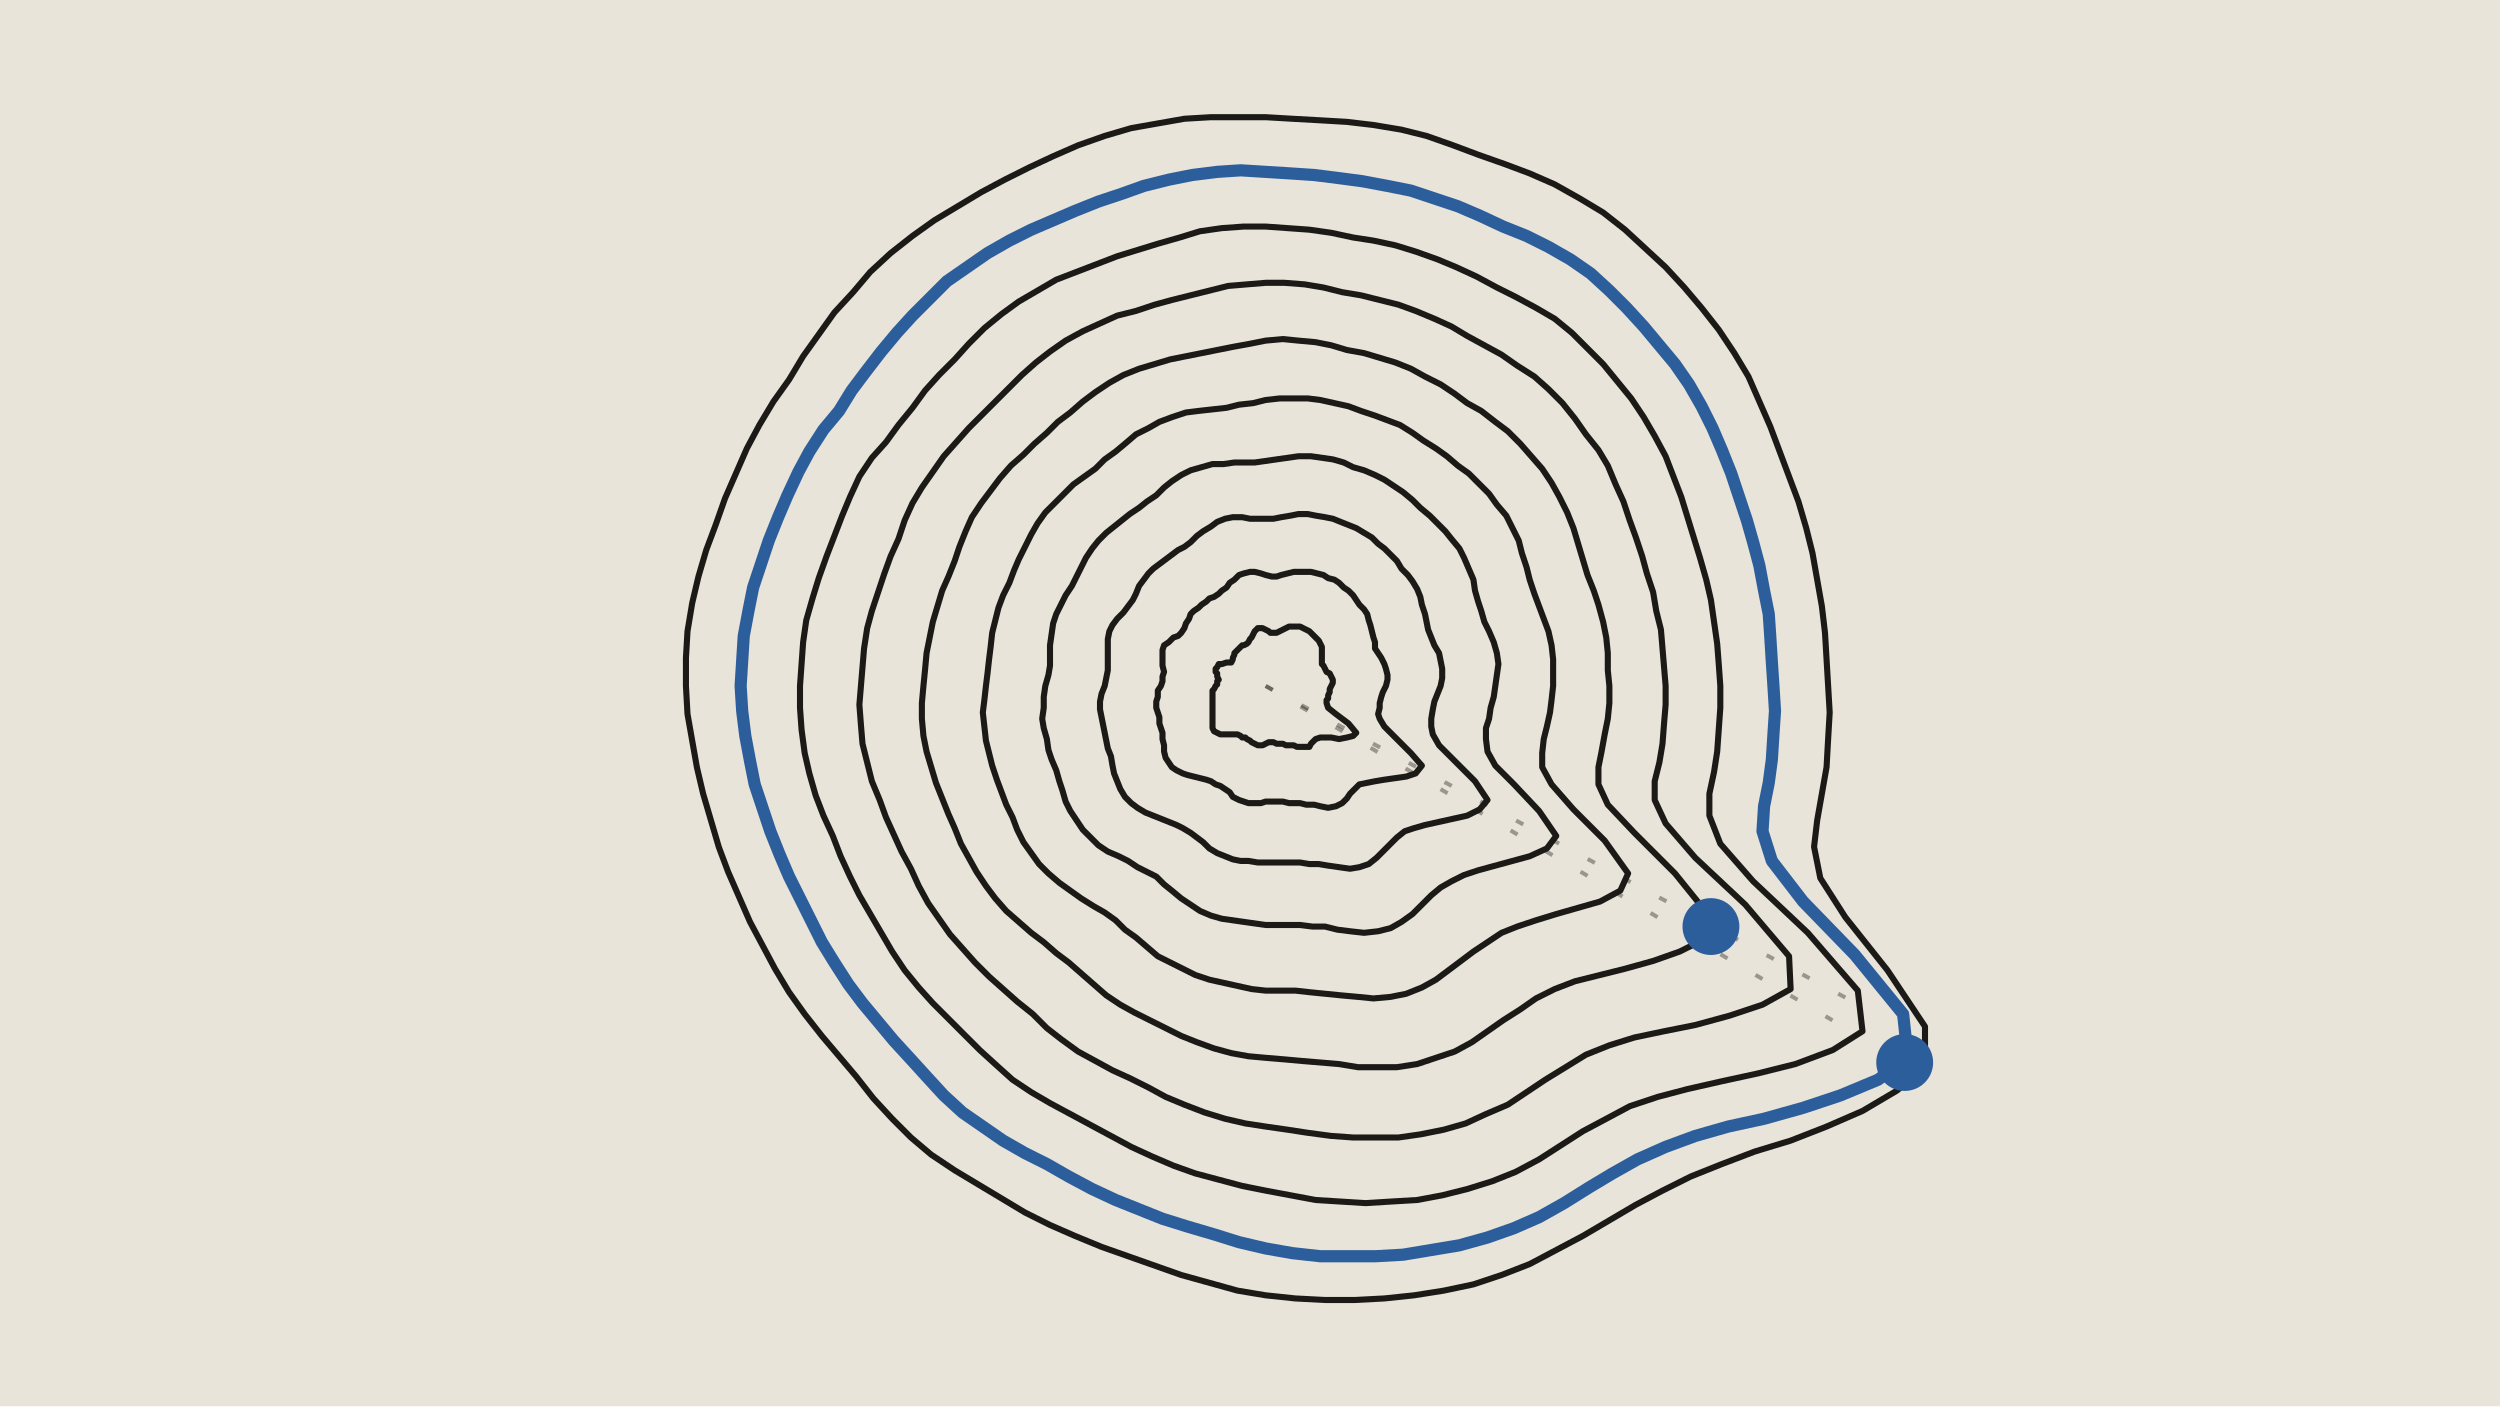
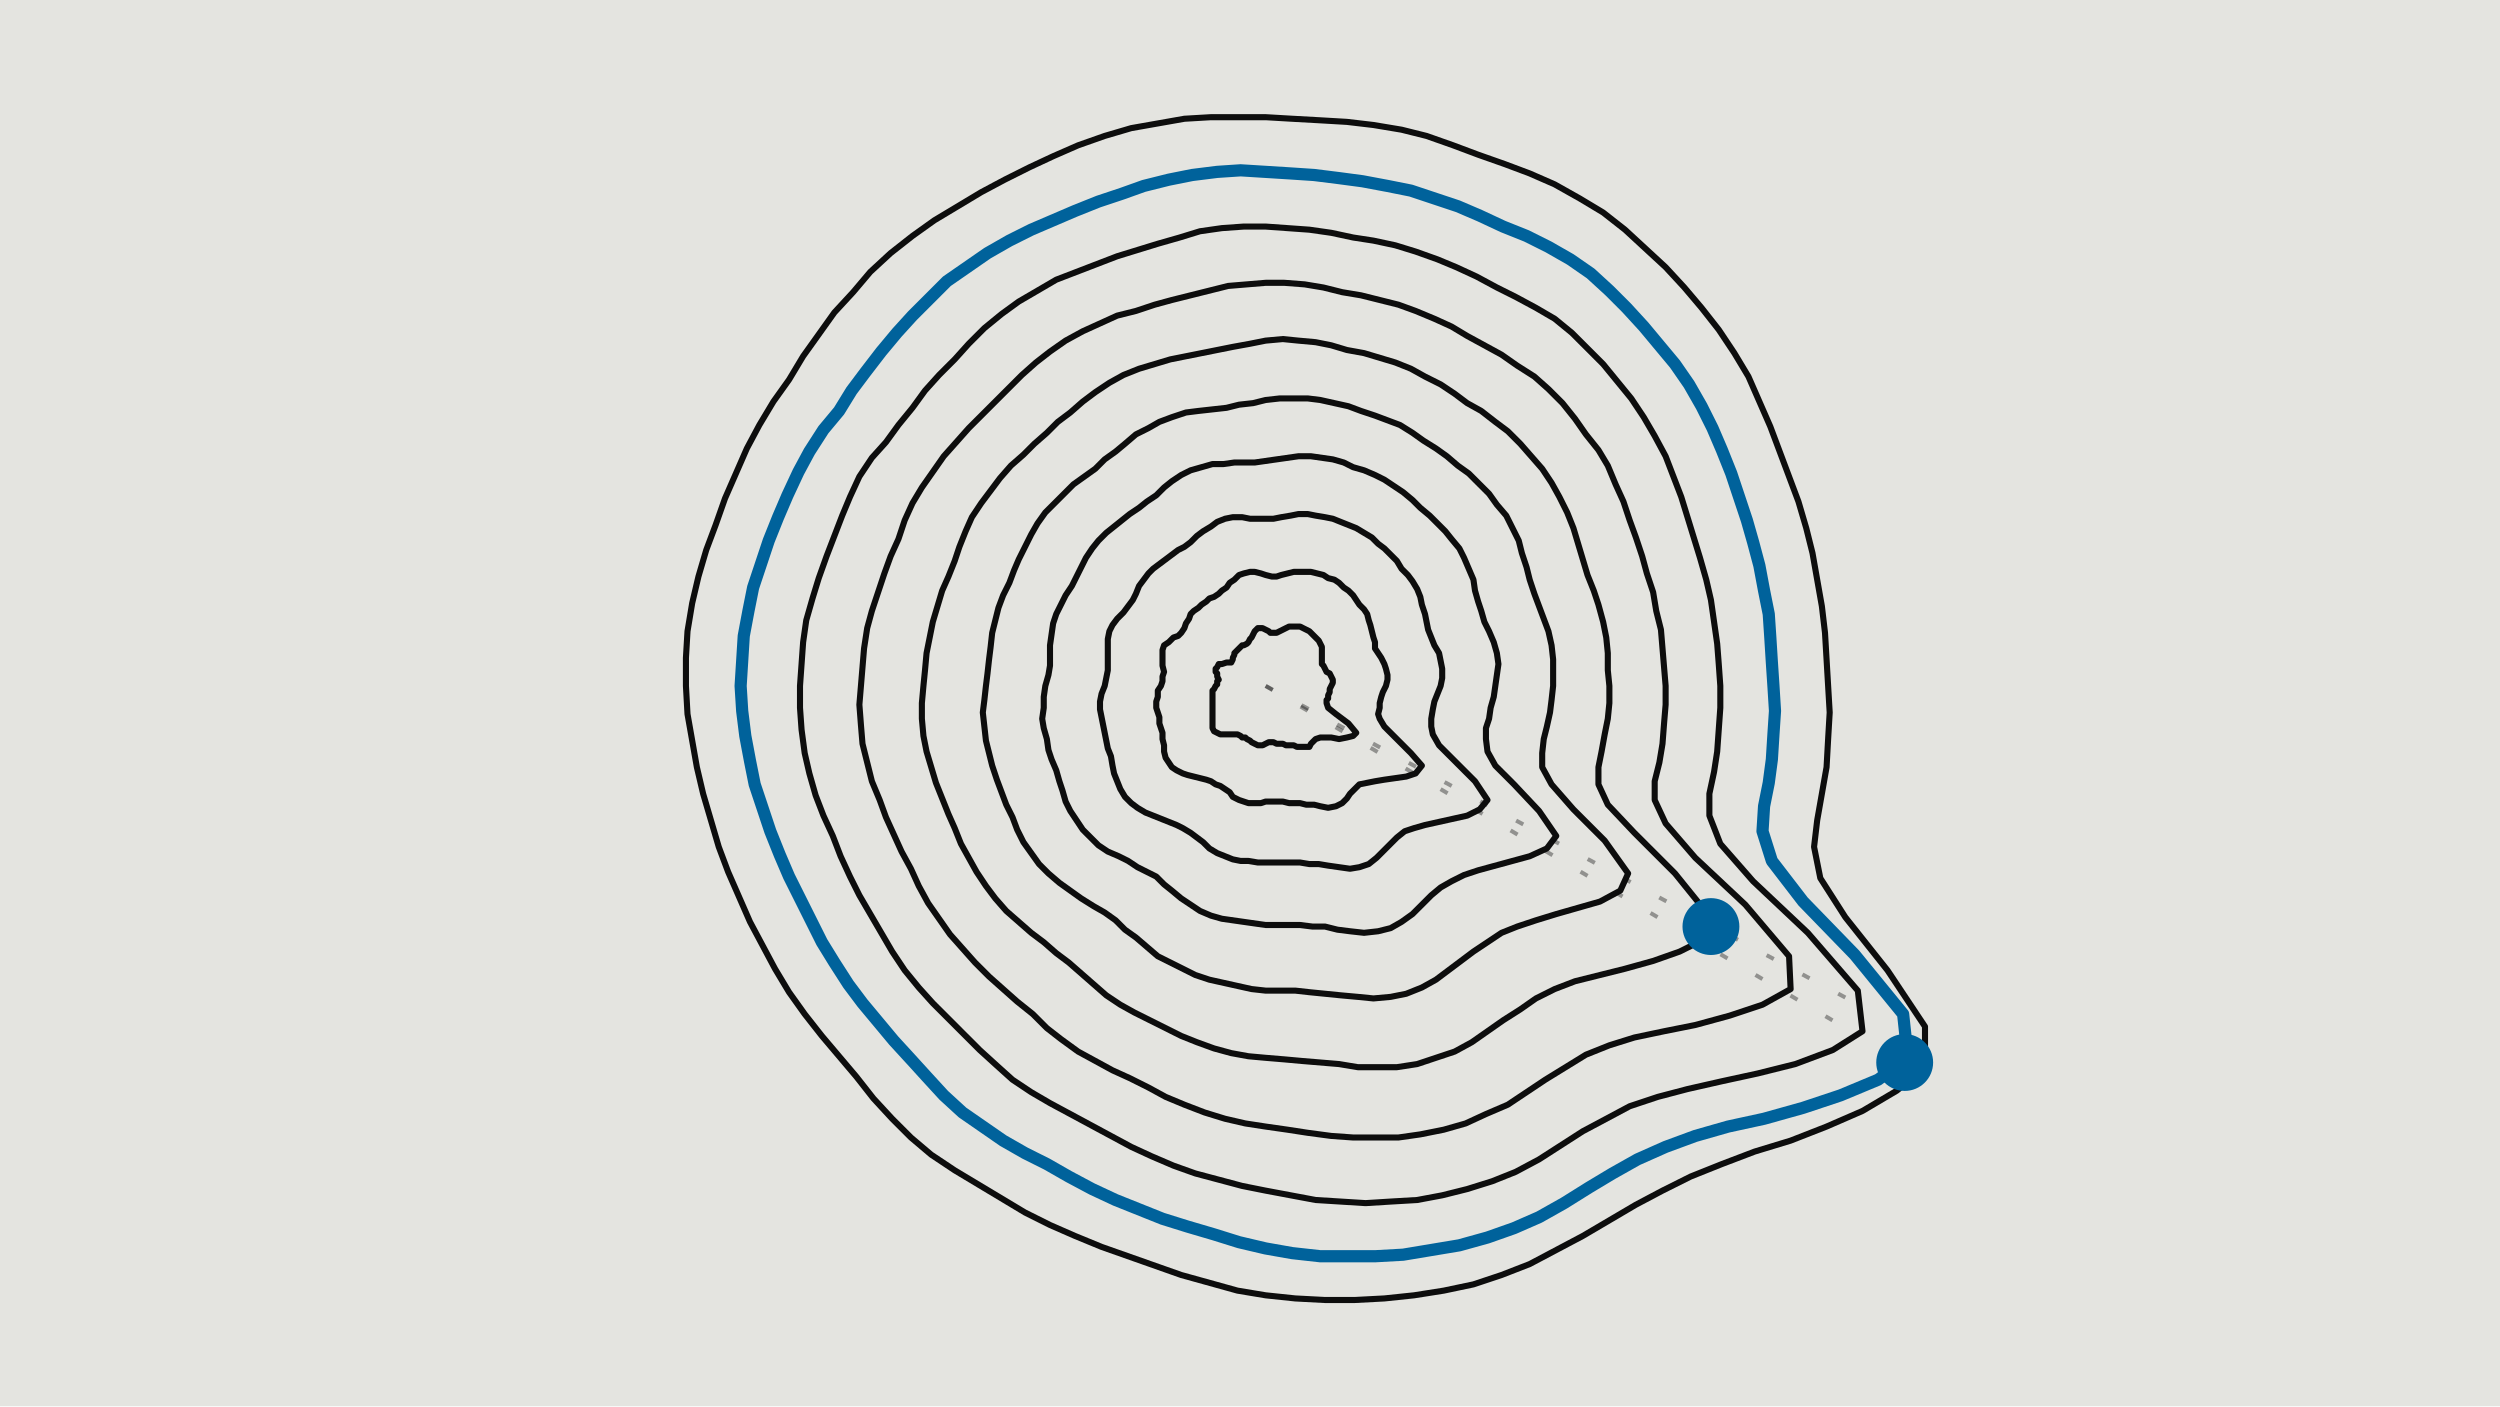
<svg xmlns="http://www.w3.org/2000/svg" viewBox="0 0 1600 900" preserveAspectRatio="xMidYMid slice">
-   <style>.b,.l{fill:#e8e4d9}.l{stroke:#1c1a17;stroke-width:3.9;stroke-linejoin:round}.a{stroke:#2d5e9c;stroke-width:7.8}.m{stroke:#1c1a17;stroke-width:2.6;stroke-opacity:.38;stroke-dasharray:5.2 20.8;fill:none}.d{fill:#2d5e9c}@media(prefers-color-scheme:dark){.b,.l{fill:#24211c}.l,.m{stroke:#ece7dc}.a{stroke:#8fb8ee}.d{fill:#8fb8ee}}</style>
+   <style>.b,.l{fill:#e4e4e0}.l{stroke:#0d0d0d;stroke-width:3.9;stroke-linejoin:round}.a{stroke:#00629b;stroke-width:7.8}.m{stroke:#0d0d0d;stroke-width:2.6;stroke-opacity:.38;stroke-dasharray:5.2 20.8;fill:none}.d{fill:#00629b}@media(prefers-color-scheme:dark){.b,.l{fill:#232321}.l,.m{stroke:#f0f0ec}.a{stroke:#6cbcea}.d{fill:#6cbcea}}</style>
  <rect class="b" width="1600" height="900" />
  <path class="l" d="M1170 439L1171 456L1170 473L1169 491L1166 508L1163 525L1161 542L1165 562L1181 587L1208 621L1232 657L1232 683L1214 698L1192 711L1169 721L1146 730L1123 737L1102 745L1082 753L1064 762L1047 771L1030 781L1013 791L996 800L979 809L961 816L943 822L924 826L905 829L886 831L867 832L848 832L829 831L810 829L792 826L774 821L756 816L739 810L722 804L705 798L688 791L672 784L656 776L641 767L626 758L611 749L596 739L583 728L571 716L559 703L548 689L537 676L526 663L515 649L505 635L496 620L488 605L480 590L473 574L466 558L460 542L455 525L450 508L446 491L443 474L440 457L439 439L439 421L440 404L443 386L447 369L452 352L458 336L464 319L471 303L478 287L486 272L495 257L505 243L514 228L524 214L534 200L546 187L557 174L570 162L584 151L598 141L613 132L628 123L643 115L659 107L674 100L690 93L707 87L724 82L741 79L758 76L775 75L793 75L810 75L827 76L845 77L862 78L879 80L897 83L913 87L930 93L946 99L963 105L979 111L995 118L1011 127L1026 136L1040 147L1053 159L1066 171L1078 184L1089 197L1100 211L1110 226L1119 241L1126 257L1133 273L1139 289L1145 305L1151 321L1156 338L1160 354L1163 371L1166 388L1168 405L1169 422Z" />
  <path class="l a" d="M1135 439L1136 455L1135 470L1134 486L1132 501L1129 516L1128 532L1134 551L1154 577L1187 611L1218 649L1221 677L1202 691L1178 701L1154 709L1129 716L1106 721L1085 727L1066 734L1048 742L1032 751L1017 760L1001 770L985 779L969 786L952 792L934 797L916 800L898 803L880 804L863 804L845 804L827 802L810 799L793 795L777 790L760 785L744 780L729 774L714 768L699 761L684 753L670 745L656 738L642 730L629 721L616 712L604 701L593 689L583 678L572 666L562 654L552 642L543 630L534 616L526 603L519 589L512 575L505 561L499 547L493 532L488 517L483 502L480 487L477 471L475 455L474 439L475 423L476 407L479 391L482 376L487 361L492 346L498 331L504 317L511 302L518 289L527 275L537 263L545 250L554 238L564 225L574 213L584 202L595 191L606 180L619 171L632 162L646 154L660 147L674 141L688 135L703 129L718 124L732 119L748 115L763 112L779 110L794 109L810 110L826 111L841 112L857 114L872 116L888 119L903 122L918 127L933 132L947 138L962 145L977 151L991 158L1005 166L1018 175L1030 186L1041 197L1052 209L1062 221L1072 233L1081 246L1089 260L1096 274L1102 288L1108 303L1113 318L1118 333L1122 347L1126 362L1129 378L1132 393L1133 408L1134 424Z" />
  <path class="l" d="M1101 439L1101 453L1100 467L1099 481L1097 494L1094 508L1094 522L1101 540L1122 564L1157 597L1189 634L1192 660L1173 672L1149 681L1125 687L1102 692L1080 697L1061 702L1043 708L1028 716L1013 724L999 733L985 742L970 750L955 756L939 761L923 765L907 768L890 769L874 770L858 769L842 768L826 765L810 762L795 759L780 755L765 751L751 746L737 740L724 734L711 727L698 720L685 713L672 706L660 699L648 691L638 682L627 672L617 662L607 652L597 642L588 632L579 621L571 609L564 597L557 585L550 573L544 561L538 548L533 535L527 522L522 509L518 495L515 482L513 467L512 453L512 439L513 425L514 411L516 397L520 383L524 370L529 356L534 343L539 330L544 318L550 305L558 293L567 283L575 272L584 261L592 250L601 240L611 230L620 220L630 210L641 201L652 193L664 186L676 179L689 174L702 169L715 164L728 160L741 156L755 152L768 148L782 146L796 145L810 145L824 146L838 147L852 149L866 152L879 154L893 157L906 161L920 166L932 171L945 177L958 184L970 190L983 197L995 204L1006 213L1016 223L1026 233L1035 244L1044 255L1052 267L1059 279L1066 292L1071 305L1076 318L1080 331L1084 344L1088 357L1092 371L1095 384L1097 398L1099 412L1100 425Z" />
  <path class="l" d="M1066 439L1066 451L1065 463L1064 476L1062 488L1059 500L1059 512L1066 527L1085 549L1117 579L1145 612L1146 633L1128 643L1107 650L1085 656L1065 660L1046 664L1030 669L1015 675L1002 683L989 691L977 699L965 707L951 713L938 719L924 723L909 726L895 728L880 728L866 728L852 727L837 725L824 723L810 721L797 719L784 716L771 712L758 707L746 702L735 696L723 690L712 685L701 679L690 673L679 665L670 658L661 649L651 641L642 633L633 625L624 616L616 607L608 598L601 588L594 578L588 567L583 556L577 545L572 534L567 523L563 512L558 500L555 488L552 476L551 464L550 451L551 439L552 427L553 415L555 402L558 391L562 379L566 367L570 356L575 345L579 333L584 322L590 312L597 302L604 292L612 283L620 274L628 266L637 257L645 249L654 240L663 232L672 225L682 218L693 212L704 207L715 202L727 199L739 195L750 192L762 189L774 186L786 183L798 182L810 181L822 181L835 182L847 184L859 187L871 189L883 192L895 195L906 199L918 204L929 209L939 215L950 221L961 227L971 234L982 241L991 249L1000 258L1008 268L1015 278L1023 288L1029 298L1034 310L1039 321L1043 333L1047 344L1051 356L1054 367L1058 379L1060 391L1063 403L1064 415L1065 427Z" />
  <path class="l" d="M1030 439L1030 450L1029 460L1027 470L1025 481L1023 491L1023 502L1029 515L1046 533L1072 559L1093 585L1091 601L1075 609L1058 615L1040 620L1024 624L1008 628L995 633L983 639L973 646L962 653L952 660L942 667L931 673L919 677L907 681L894 683L882 683L869 683L857 681L845 680L833 679L822 678L810 677L799 676L788 674L777 671L766 667L756 663L746 658L736 653L726 648L717 643L708 637L700 630L692 623L684 616L676 610L668 603L660 597L652 590L644 583L637 575L631 567L625 558L620 549L615 540L611 530L607 521L603 511L599 501L596 491L593 481L591 471L590 460L590 450L591 439L592 429L593 418L595 408L597 398L600 388L603 378L607 369L611 359L614 350L618 340L622 331L628 322L634 314L640 306L647 298L655 291L662 284L670 277L677 270L685 264L693 257L701 251L710 245L719 240L729 236L739 233L749 230L759 228L769 226L779 224L789 222L800 220L810 218L821 217L831 218L842 219L852 221L862 224L873 226L883 229L893 232L903 236L912 241L922 246L931 252L939 258L948 263L957 270L965 276L973 284L980 292L987 300L993 309L998 318L1003 328L1007 338L1010 348L1013 358L1016 368L1020 378L1023 387L1026 398L1028 408L1029 418L1029 429Z" />
  <path class="l" d="M994 439L993 448L992 456L990 465L988 473L987 482L987 491L993 502L1007 518L1027 538L1042 559L1037 570L1024 577L1010 581L996 585L983 589L971 593L961 597L952 603L943 609L935 615L927 621L919 627L910 632L900 636L890 638L879 639L869 638L858 637L848 636L838 635L829 634L819 634L810 634L801 633L792 631L783 629L774 627L765 624L757 620L749 616L741 612L734 606L727 600L720 595L714 589L707 584L700 580L692 575L685 570L678 565L671 559L665 553L660 546L655 539L651 531L648 523L644 515L641 507L638 499L635 490L633 482L631 474L630 465L629 456L630 448L631 439L632 431L633 422L634 414L635 405L637 397L639 389L642 381L646 373L649 365L652 358L656 350L660 342L664 335L669 328L675 322L681 316L687 310L694 305L701 300L707 294L714 289L720 284L727 278L735 274L742 270L750 267L759 264L767 263L776 262L785 261L793 259L802 258L810 256L819 255L828 255L837 255L845 256L854 258L863 260L871 263L880 266L888 269L896 272L904 277L911 282L919 287L926 292L933 298L940 303L946 309L953 316L958 323L964 330L968 338L972 346L974 354L977 363L979 371L982 380L985 388L988 396L991 404L993 413L994 422L994 430Z" />
  <path class="l" d="M957 439L956 446L954 453L953 460L951 466L951 473L952 481L957 490L969 502L985 519L996 535L990 543L979 548L968 551L957 554L946 557L937 560L929 564L922 568L916 573L910 579L904 585L897 590L890 594L882 596L873 597L864 596L856 595L848 593L840 593L832 592L825 592L817 592L810 592L803 591L796 590L789 589L782 588L775 586L768 583L762 579L756 575L750 570L745 566L740 561L734 558L728 555L722 551L716 548L709 545L703 541L698 536L693 531L689 525L685 519L682 513L680 506L678 500L676 493L673 486L671 480L670 473L668 466L667 460L668 453L668 446L669 439L671 432L672 426L672 419L672 413L673 406L674 399L676 393L679 387L682 381L686 375L689 369L692 363L695 357L699 351L703 346L708 341L713 337L718 333L723 329L729 325L734 321L740 317L745 312L750 308L756 304L762 301L769 299L776 297L783 297L790 296L797 296L803 296L810 295L817 294L824 293L831 292L839 292L846 293L853 294L860 296L866 299L873 301L880 304L886 307L892 311L898 315L904 320L909 325L915 330L920 335L925 340L929 345L934 351L937 357L940 364L943 371L944 378L946 385L948 391L950 398L953 404L956 411L958 418L959 425L958 432Z" />
  <path class="l" d="M922 439L920 444L918 449L917 454L916 460L916 465L917 470L921 477L931 487L944 500L952 512L947 518L939 522L930 524L921 526L912 528L905 530L899 532L894 536L890 540L885 545L881 549L876 553L870 555L864 556L857 555L850 554L844 553L838 553L832 552L826 552L821 552L816 552L810 552L805 552L799 551L794 551L789 550L784 548L779 546L774 543L770 539L766 536L762 533L757 530L753 528L748 526L743 524L738 522L733 520L728 517L724 514L720 510L717 505L715 500L713 495L712 490L711 484L709 479L708 474L707 469L706 464L705 459L704 454L704 449L705 444L707 439L708 434L709 429L709 425L709 420L709 414L709 409L710 404L712 400L715 396L719 392L722 388L725 384L727 380L729 375L732 371L735 367L738 364L742 361L746 358L750 355L754 352L758 350L762 347L766 343L770 340L775 337L779 334L784 332L789 331L795 331L800 332L805 332L810 332L815 332L820 331L826 330L831 329L837 329L842 330L848 331L853 332L858 334L863 336L868 338L873 341L878 344L882 348L886 351L890 355L894 359L897 364L901 368L904 372L907 377L909 382L910 387L912 393L913 398L914 403L916 408L918 413L921 418L922 423L923 428L923 434Z" />
  <path class="l" d="M887 439L885 443L884 446L883 450L883 453L882 457L883 460L886 465L893 472L903 482L910 490L906 495L900 497L893 498L886 499L880 500L875 501L870 502L867 505L864 508L862 511L859 514L855 516L850 517L845 516L841 515L836 515L832 514L828 514L825 514L821 513L817 513L814 513L810 513L807 514L803 514L799 514L796 513L793 512L789 510L787 507L784 505L781 503L778 502L775 500L772 499L768 498L764 497L760 496L757 495L753 493L750 491L748 488L746 485L745 481L745 477L744 473L744 469L743 466L742 463L742 459L741 456L740 453L740 449L741 446L741 442L743 439L744 436L744 433L745 430L744 426L744 423L744 420L744 416L745 413L748 411L751 408L754 407L756 405L758 402L759 399L761 396L762 393L764 391L767 389L769 387L772 385L774 383L777 382L780 380L782 378L785 376L787 373L790 371L793 368L796 367L800 366L803 366L807 367L810 368L814 369L817 369L820 368L824 367L828 366L832 366L836 366L839 366L843 367L847 368L850 370L854 371L857 373L860 376L863 378L866 381L868 384L870 387L873 390L875 393L876 397L877 400L878 404L879 408L880 411L880 415L882 418L884 421L886 425L887 428L888 432L888 435Z" />
  <path class="l" d="M852 439L851 441L851 443L850 445L850 447L849 448L849 450L850 453L855 457L863 463L868 469L866 471L862 472L857 473L852 472L848 472L845 472L842 473L841 474L839 476L838 478L835 478L833 478L830 478L828 477L825 477L823 477L821 476L819 476L817 476L815 475L814 475L812 475L810 476L808 477L807 477L805 477L803 476L801 475L800 474L798 473L797 472L795 472L794 471L792 470L790 470L788 470L786 470L783 470L781 470L779 469L777 468L776 466L776 464L776 461L776 459L776 457L776 454L776 453L776 451L776 449L776 447L776 446L776 444L776 442L777 441L778 439L779 438L779 436L780 435L779 433L779 431L778 430L778 428L779 427L780 425L782 425L785 424L787 424L788 424L789 422L789 421L790 419L790 418L791 417L792 416L793 415L794 414L795 413L796 413L798 412L799 411L800 409L801 408L802 406L803 404L805 402L807 402L808 402L810 403L812 404L813 405L815 405L817 405L819 404L821 403L823 402L825 401L828 401L830 401L832 401L834 402L836 403L838 404L839 405L841 407L842 408L844 410L845 412L846 414L846 416L846 418L846 420L846 423L846 425L847 426L848 428L849 430L851 431L852 433L853 435L853 437Z" />
  <path class="m" d="M810 439L1188 662" />
  <path class="m" d="M810 439L1197 647" />
  <circle class="d" cx="1219" cy="680" r="18.2" />
  <circle class="d" cx="1095" cy="593" r="18.2" />
</svg>
